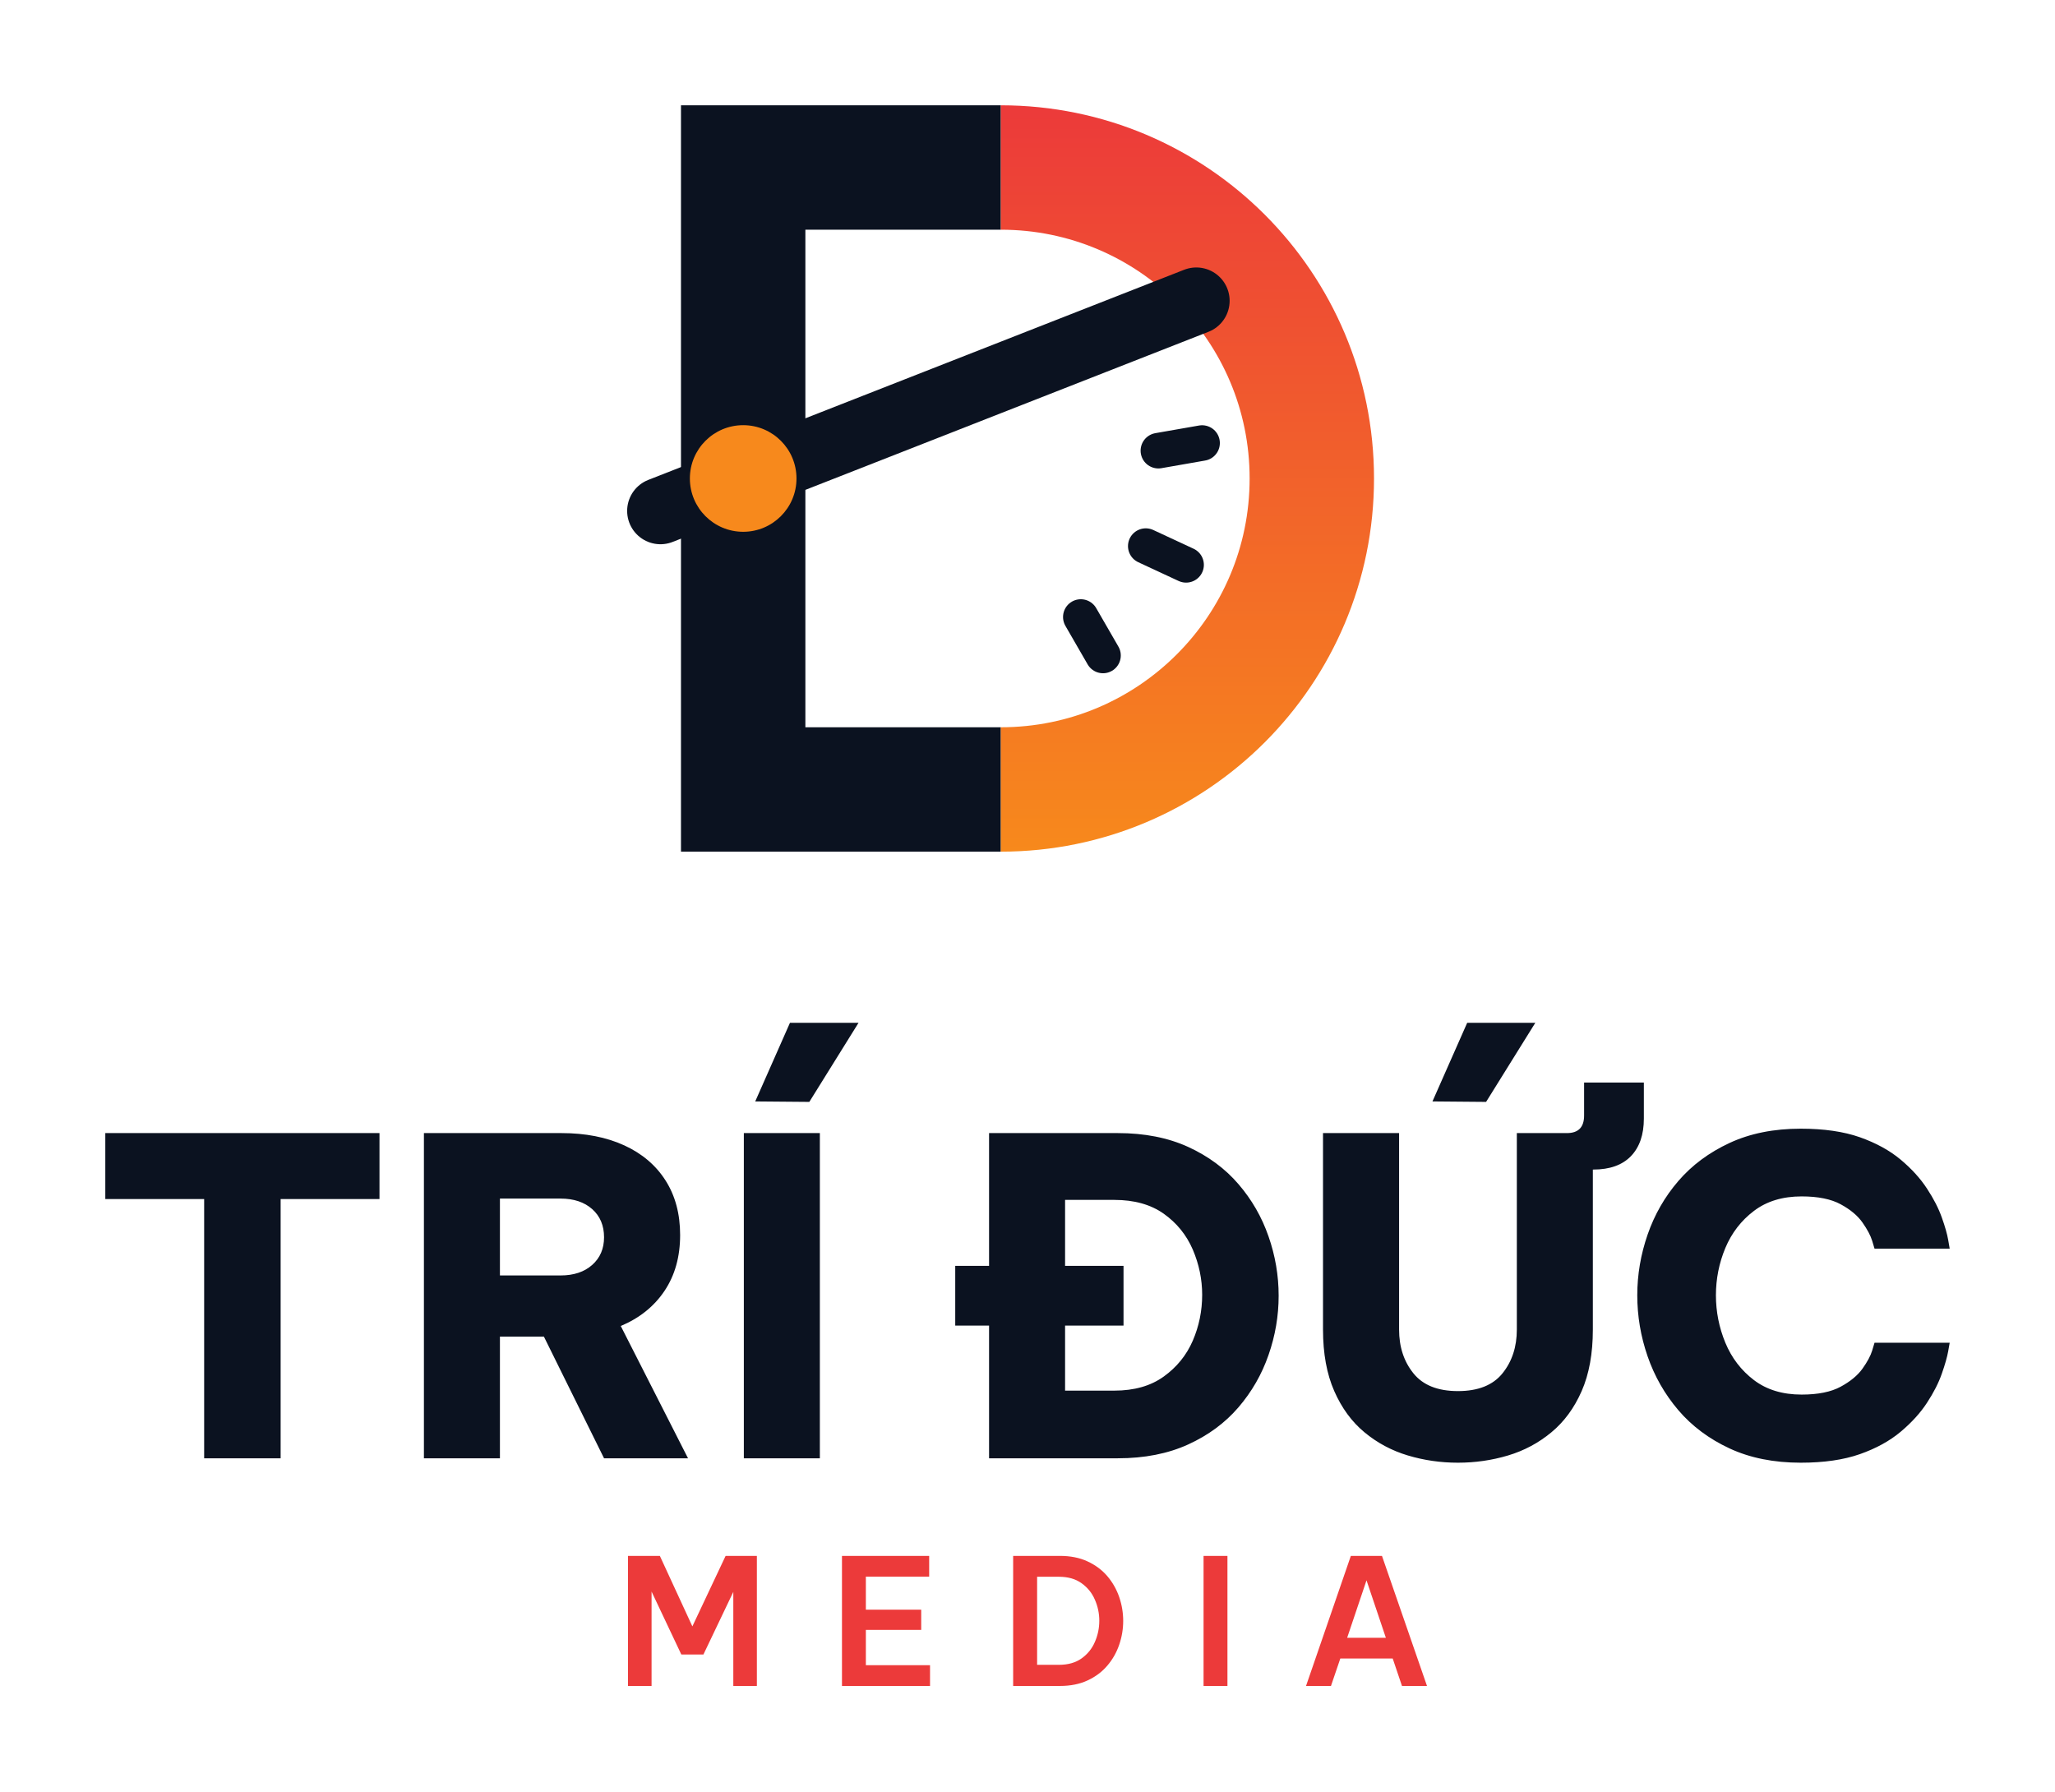
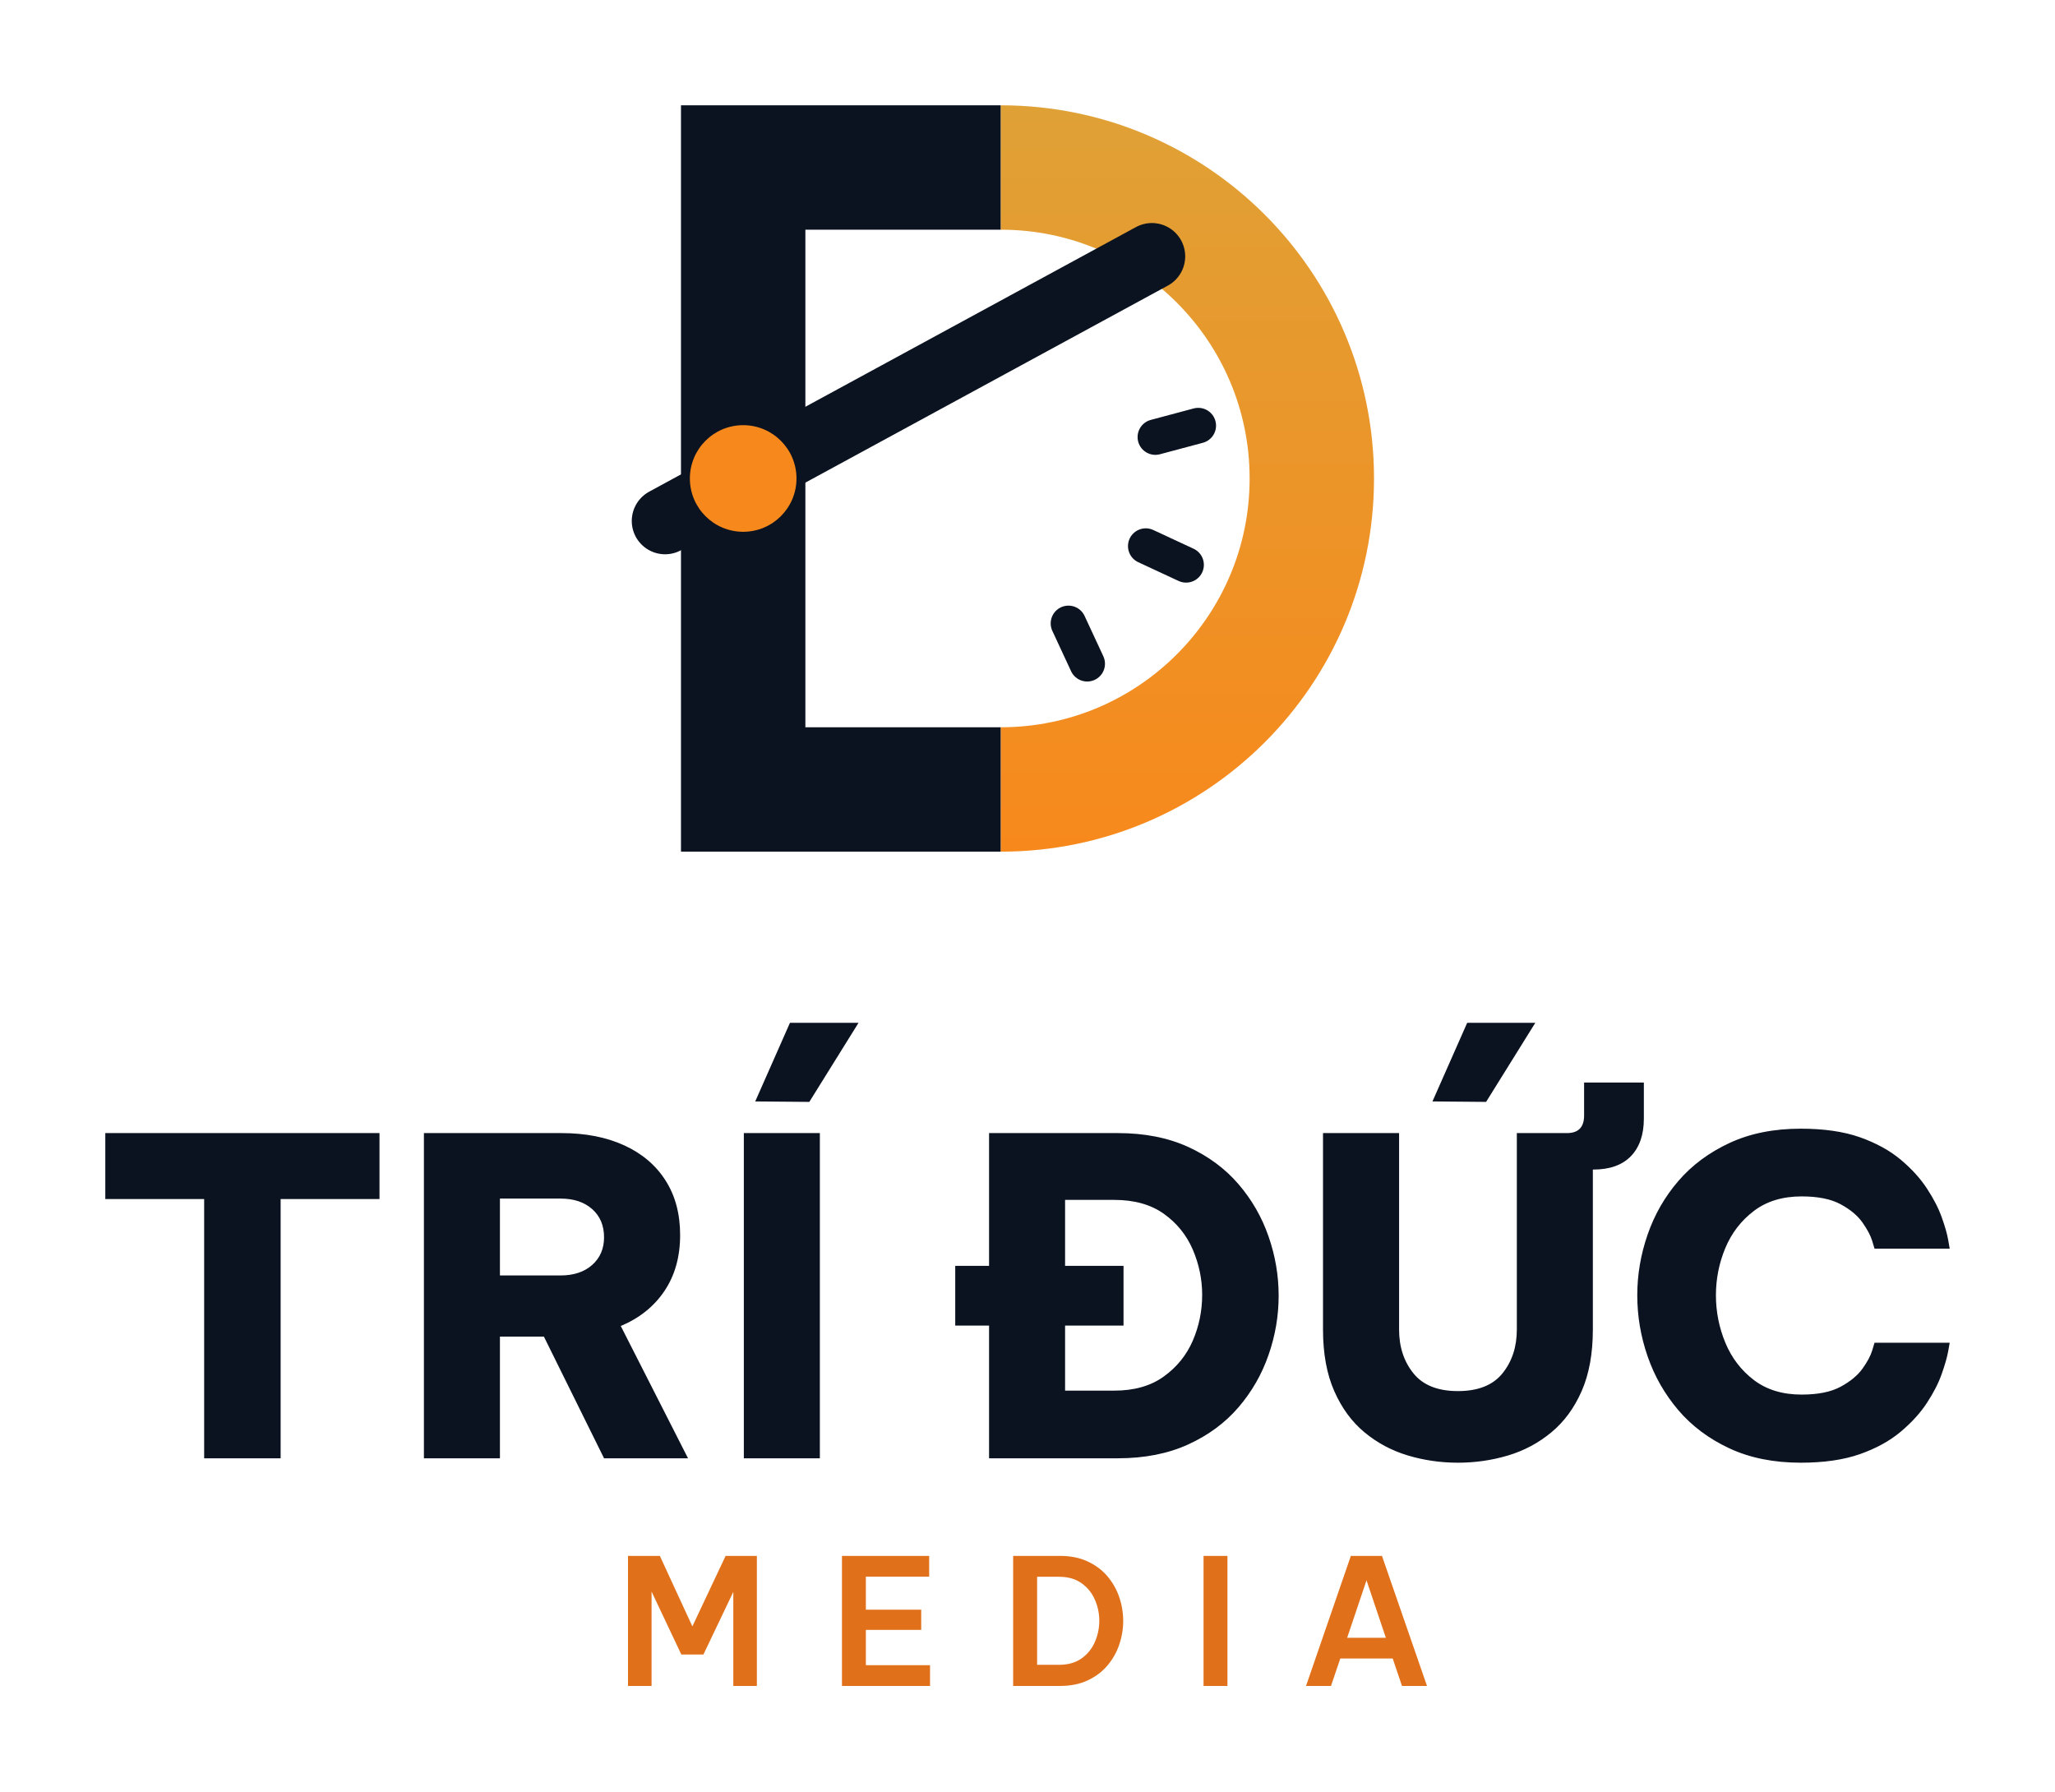
<svg xmlns="http://www.w3.org/2000/svg" viewBox="-95.12 -12.7 312.24 272.16" role="img" aria-label="Trí Đức Media">
  <defs>
    <linearGradient id="v-color-g" gradientUnits="userSpaceOnUse" x1="0" y1="18" x2="0" y2="102">
-       <stop offset="0" stop-color="#EC3A3A" />
+       <stop offset="0" stop-color="#DFA136" />
      <stop offset="1" stop-color="#F7891C" />
    </linearGradient>
  </defs>
  <g transform="translate(61 60) scale(1.35) translate(-61 -60)">
    <path fill="#0B1220" d="M22 18H58V32H36V88H58V102H22Z" />
    <path fill="none" stroke="url(#v-color-g)" stroke-width="14" d="M58 25A35 35 0 0 1 58 95" />
-     <path fill="none" stroke="#0B1220" stroke-width="4" stroke-linecap="round" d="M75.73 56.87L80.65 56.01M74.31 67.61L78.85 69.72M67 75.59L69.5 79.92" />
-     <path fill="none" stroke="#0B1220" stroke-width="7.5" stroke-linecap="round" d="M19.69 63.65L80 40" />
+     <path fill="none" stroke="#0B1220" stroke-width="4" stroke-linecap="round" d="M75.39 55.34L80.22 54.05M74.31 67.61L78.85 69.72M65.61 76.31L67.72 80.85" />
+     <path fill="none" stroke="#0B1220" stroke-width="7.5" stroke-linecap="round" d="M20.21 64.78L75 35" />
    <circle cx="29" cy="60" r="6" fill="#F7891C" />
  </g>
  <path fill="#0B1220" d="M-52.48 208.87L-64.10 208.87L-64.10 169.48L-79.12 169.48L-79.12 159.46L-37.46 159.46L-37.46 169.48L-52.48 169.48L-52.48 208.87ZM-19.16 208.87L-30.71 208.87L-30.71 159.46L-9.81 159.46Q-4.34 159.46-0.26 161.33Q3.81 163.20 6.01 166.67Q8.22 170.14 8.22 174.95L8.22 174.95Q8.22 179.89 5.85 183.43Q3.48 186.97-0.80 188.77L-0.80 188.77L9.42 208.87L-3.34 208.87L-12.48 190.38L-19.16 190.38L-19.16 208.87ZM-9.95 169.41L-9.95 169.41L-19.16 169.41L-19.16 181.09L-9.95 181.09Q-6.94 181.09-5.14 179.49Q-3.34 177.89-3.34 175.29L-3.34 175.29Q-3.34 172.61-5.14 171.01Q-6.94 169.41-9.95 169.41ZM35.33 142.70L27.85 154.72L19.63 154.65L24.91 142.70L35.33 142.70ZM29.45 208.87L17.90 208.87L17.90 159.46L29.45 159.46L29.45 208.87ZM74.72 208.87L55.16 208.87L55.16 188.71L50.02 188.71L50.02 179.63L55.16 179.63L55.16 159.46L74.72 159.46Q80.80 159.46 85.41 161.56Q90.01 163.67 93.05 167.21Q96.09 170.74 97.62 175.15Q99.16 179.56 99.16 184.17L99.16 184.17Q99.16 188.77 97.62 193.18Q96.09 197.59 93.05 201.13Q90.01 204.67 85.41 206.77Q80.80 208.87 74.72 208.87L74.72 208.87ZM75.59 179.63L75.59 188.71L66.71 188.71L66.71 198.59L74.19 198.59Q78.73 198.59 81.70 196.45Q84.67 194.32 86.11 191.01Q87.54 187.70 87.54 184.03L87.54 184.03Q87.54 180.49 86.11 177.15Q84.67 173.82 81.70 171.71Q78.73 169.61 74.19 169.61L74.19 169.61L66.71 169.61L66.71 179.63L75.59 179.63ZM138.16 142.70L130.68 154.72L122.53 154.65L127.81 142.70L138.16 142.70ZM126.40 209.54L126.40 209.54Q122.46 209.54 118.79 208.44Q115.12 207.34 112.21 204.93Q109.31 202.53 107.61 198.66Q105.90 194.78 105.90 189.31L105.90 189.31L105.90 159.46L117.46 159.46L117.46 189.31Q117.46 193.25 119.63 195.95Q121.80 198.66 126.40 198.66L126.40 198.66Q131.01 198.66 133.18 195.95Q135.35 193.25 135.35 189.31L135.35 189.31L135.35 159.46L142.96 159.46Q145.57 159.46 145.57 156.79L145.57 156.79L145.57 151.78L154.65 151.78L154.65 157.26Q154.65 160.93 152.68 162.97Q150.71 165.00 146.97 165.00L146.97 165.00L146.90 165.00L146.90 189.31Q146.90 194.78 145.20 198.66Q143.50 202.53 140.59 204.93Q137.69 207.34 134.02 208.44Q130.34 209.54 126.40 209.54ZM178.49 209.54L178.49 209.54Q172.34 209.54 167.67 207.37Q163.00 205.20 159.89 201.56Q156.79 197.92 155.22 193.38Q153.65 188.84 153.65 184.10L153.65 184.10Q153.65 179.42 155.22 174.88Q156.79 170.34 159.89 166.74Q163.00 163.13 167.67 160.96Q172.34 158.79 178.49 158.79L178.49 158.79Q183.76 158.79 187.47 160.09Q191.17 161.40 193.68 163.50Q196.18 165.60 197.68 167.91Q199.19 170.21 199.92 172.28Q200.66 174.35 200.89 175.69Q201.12 177.02 201.12 177.02L201.12 177.02L189.70 177.02Q189.70 177.02 189.34 175.82Q188.97 174.62 187.87 173.05Q186.77 171.48 184.56 170.28Q182.36 169.08 178.62 169.08L178.62 169.08Q174.28 169.08 171.38 171.28Q168.47 173.48 167.03 176.92Q165.60 180.36 165.60 184.10L165.60 184.10Q165.60 187.84 167.03 191.31Q168.47 194.78 171.38 196.99Q174.28 199.19 178.62 199.19L178.62 199.19Q182.36 199.19 184.56 197.99Q186.77 196.79 187.87 195.25Q188.97 193.71 189.34 192.51Q189.70 191.31 189.70 191.31L189.70 191.31L201.12 191.31Q201.12 191.31 200.89 192.61Q200.66 193.91 199.92 196.02Q199.19 198.12 197.68 200.42Q196.18 202.73 193.68 204.83Q191.17 206.94 187.47 208.24Q183.76 209.54 178.49 209.54Z" />
-   <path fill="#EC3A3A" d="M3.88 243.46L0.30 243.46L0.30 223.70L5.14 223.70L10.08 234.41L15.13 223.70L19.88 223.70L19.88 243.46L16.30 243.46L16.30 229.17L11.76 238.68L8.40 238.68L3.88 229.12L3.88 243.46ZM46.19 243.46L32.81 243.46L32.81 223.70L46.06 223.70L46.06 226.85L36.44 226.85L36.44 231.87L44.85 231.87L44.85 234.94L36.44 234.94L36.44 240.31L46.19 240.31L46.19 243.46ZM65.93 243.46L58.82 243.46L58.82 223.70L65.93 223.70Q68.33 223.70 70.13 224.54Q71.94 225.38 73.14 226.79Q74.34 228.21 74.94 229.97Q75.54 231.73 75.54 233.58L75.54 233.58Q75.54 235.42 74.94 237.18Q74.34 238.95 73.14 240.36Q71.94 241.78 70.13 242.62Q68.33 243.46 65.93 243.46L65.93 243.46ZM65.77 226.87L65.77 226.87L62.46 226.87L62.46 240.25L65.77 240.25Q67.85 240.25 69.21 239.28Q70.58 238.31 71.24 236.77Q71.91 235.23 71.91 233.55L71.91 233.55Q71.91 231.89 71.24 230.36Q70.58 228.82 69.21 227.85Q67.85 226.87 65.77 226.87ZM91.38 243.46L87.75 243.46L87.75 223.70L91.38 223.70L91.38 243.46ZM107.11 243.46L103.32 243.46L110.13 223.70L114.86 223.70L121.70 243.46L117.90 243.46L116.49 239.29L108.53 239.29L107.11 243.46ZM112.51 227.41L109.57 236.14L115.45 236.14L112.51 227.41Z" />
+   <path fill="#E0701A" d="M3.88 243.46L0.30 243.46L0.30 223.70L5.14 223.70L10.08 234.41L15.13 223.70L19.88 223.70L19.88 243.46L16.30 243.46L16.30 229.17L11.76 238.68L8.40 238.68L3.88 229.12L3.88 243.46ZM46.19 243.46L32.81 243.46L32.81 223.70L46.06 223.70L46.06 226.85L36.44 226.85L36.44 231.87L44.85 231.87L44.85 234.94L36.44 234.94L36.44 240.31L46.19 240.31L46.19 243.46ZM65.93 243.46L58.82 243.46L58.82 223.70L65.93 223.70Q68.33 223.70 70.13 224.54Q71.94 225.38 73.14 226.79Q74.34 228.21 74.94 229.97Q75.54 231.73 75.54 233.58L75.54 233.58Q75.54 235.42 74.94 237.18Q74.34 238.95 73.14 240.36Q71.94 241.78 70.13 242.62Q68.33 243.46 65.93 243.46L65.93 243.46ZM65.77 226.87L65.77 226.87L62.46 226.87L62.46 240.25L65.77 240.25Q67.85 240.25 69.21 239.28Q70.58 238.31 71.24 236.77Q71.91 235.23 71.91 233.55L71.91 233.55Q71.91 231.89 71.24 230.36Q70.58 228.82 69.21 227.85Q67.85 226.87 65.77 226.87ZM91.38 243.46L87.75 243.46L87.75 223.70L91.38 223.70L91.38 243.46ZM107.11 243.46L103.32 243.46L110.13 223.70L114.86 223.70L121.70 243.46L117.90 243.46L116.49 239.29L108.53 239.29L107.11 243.46ZM112.51 227.41L109.57 236.14L115.45 236.14L112.51 227.41Z" />
</svg>
